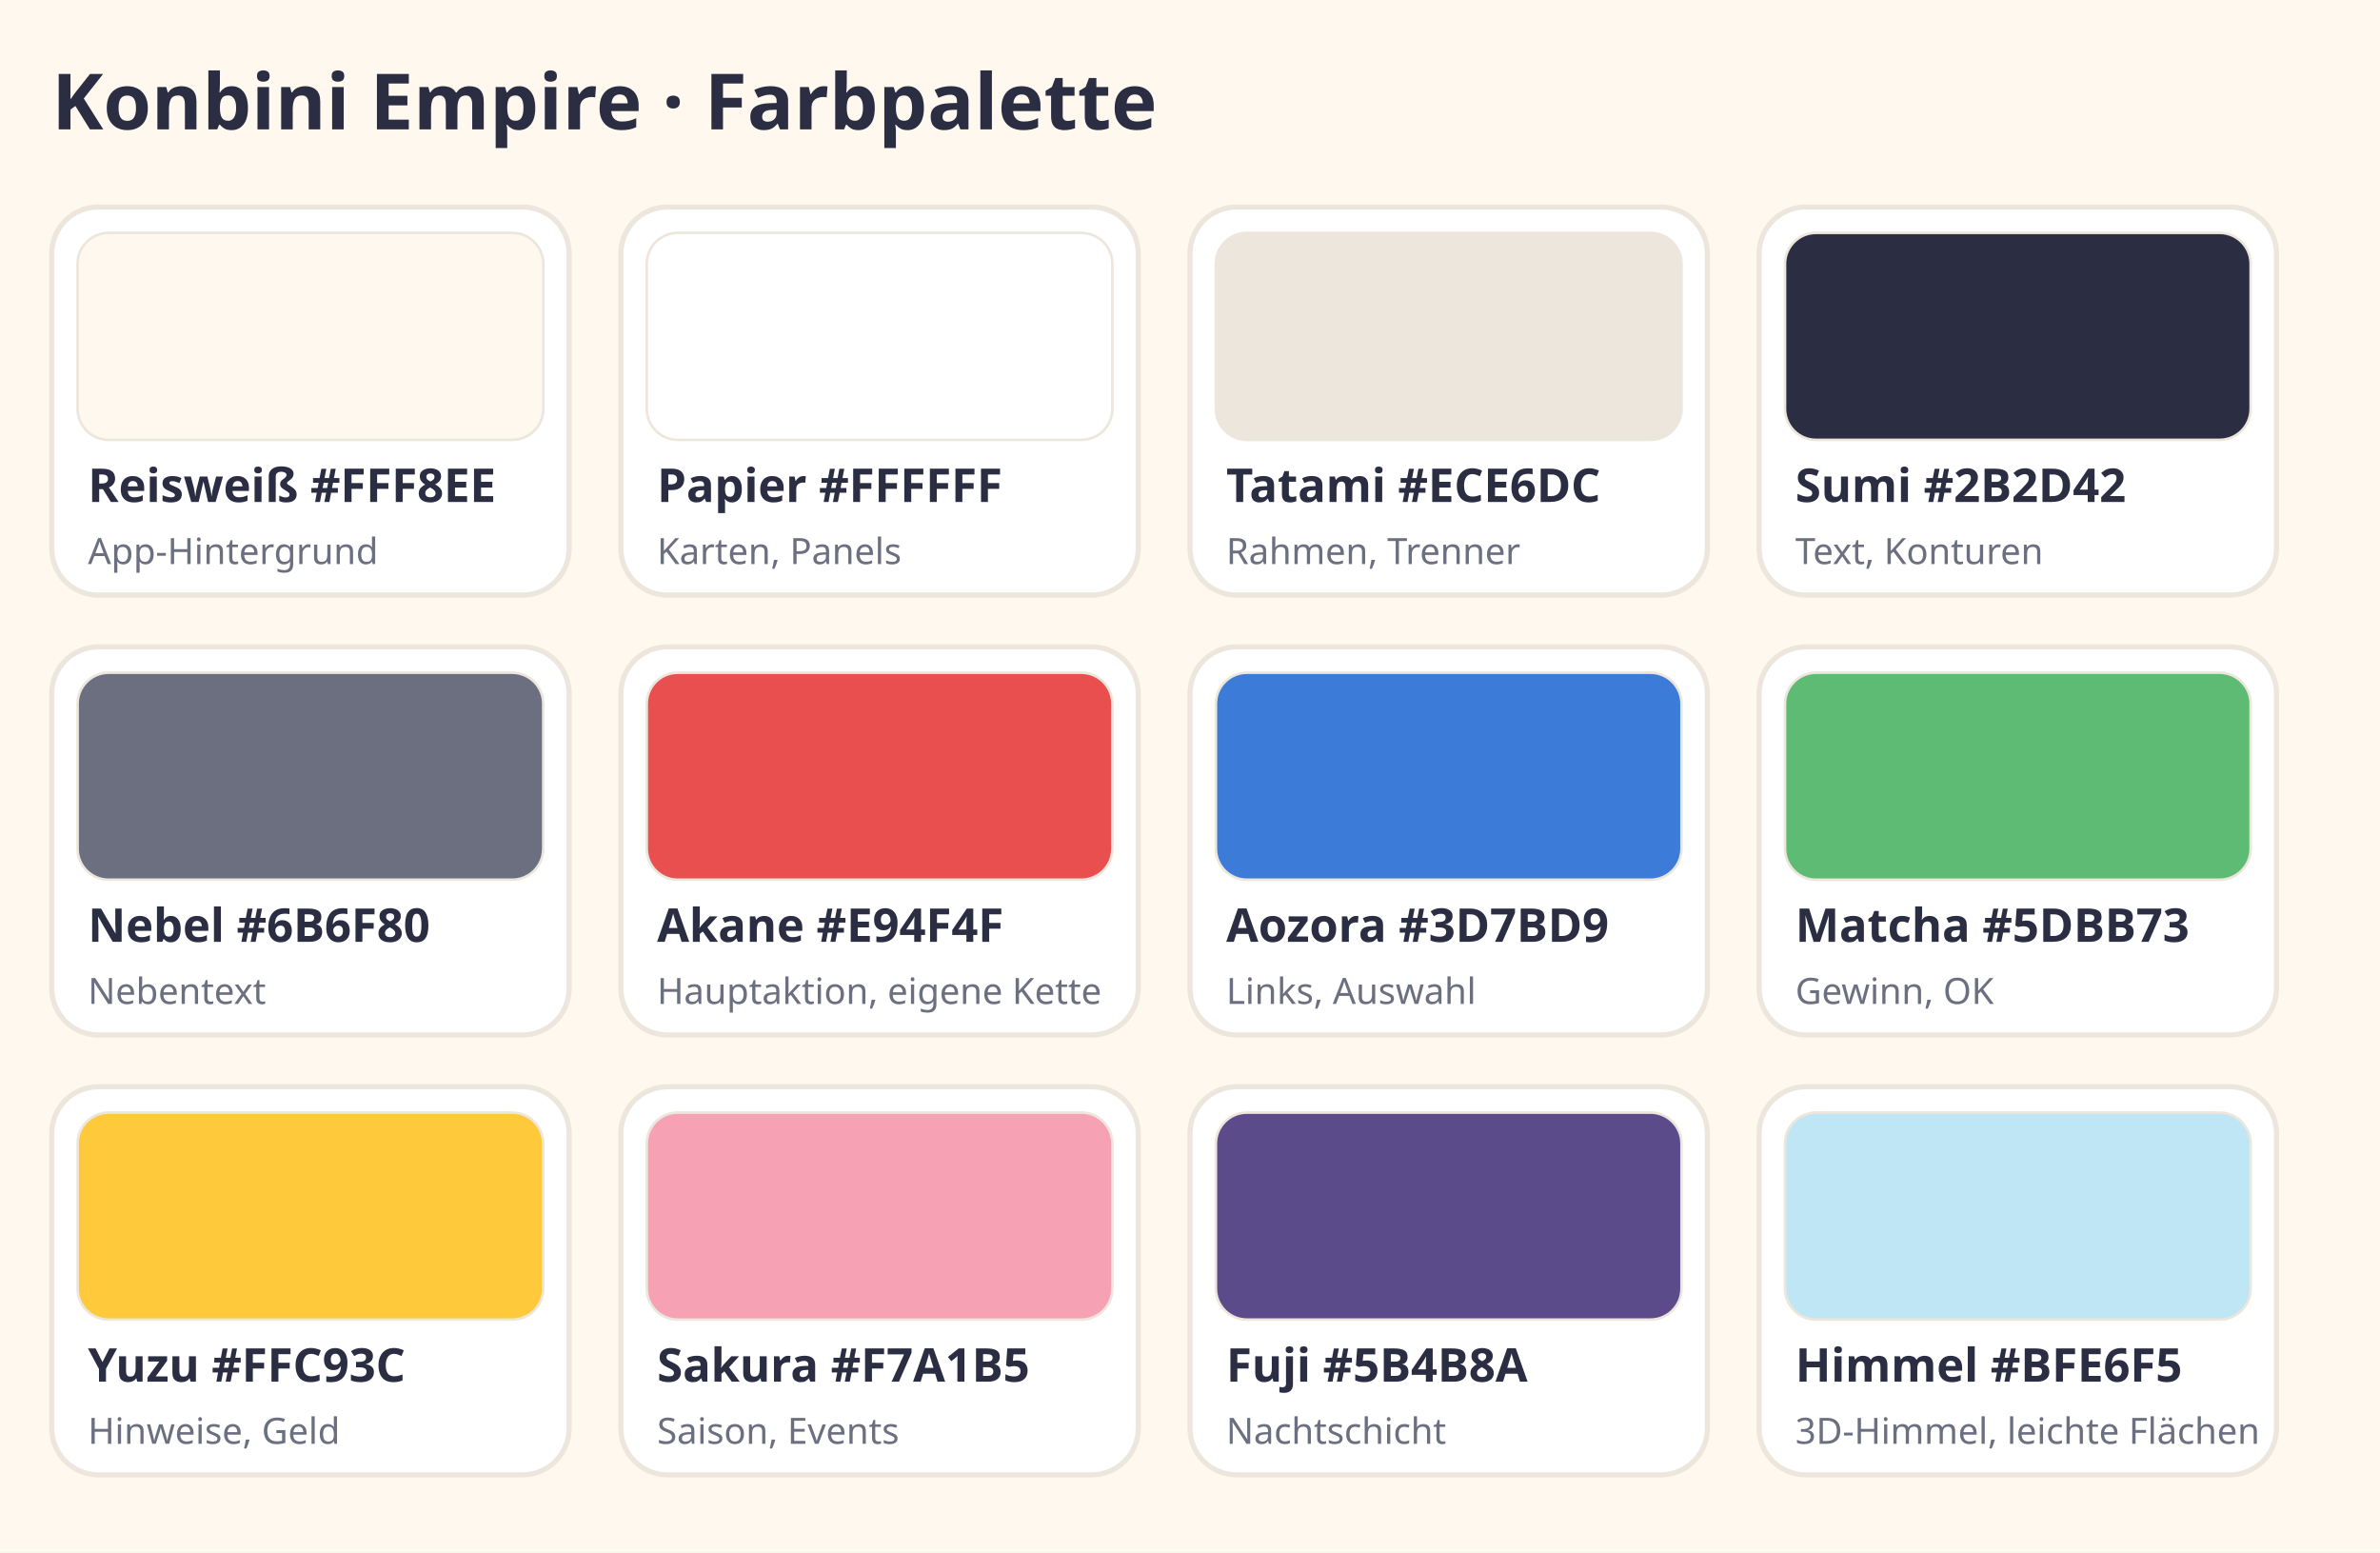
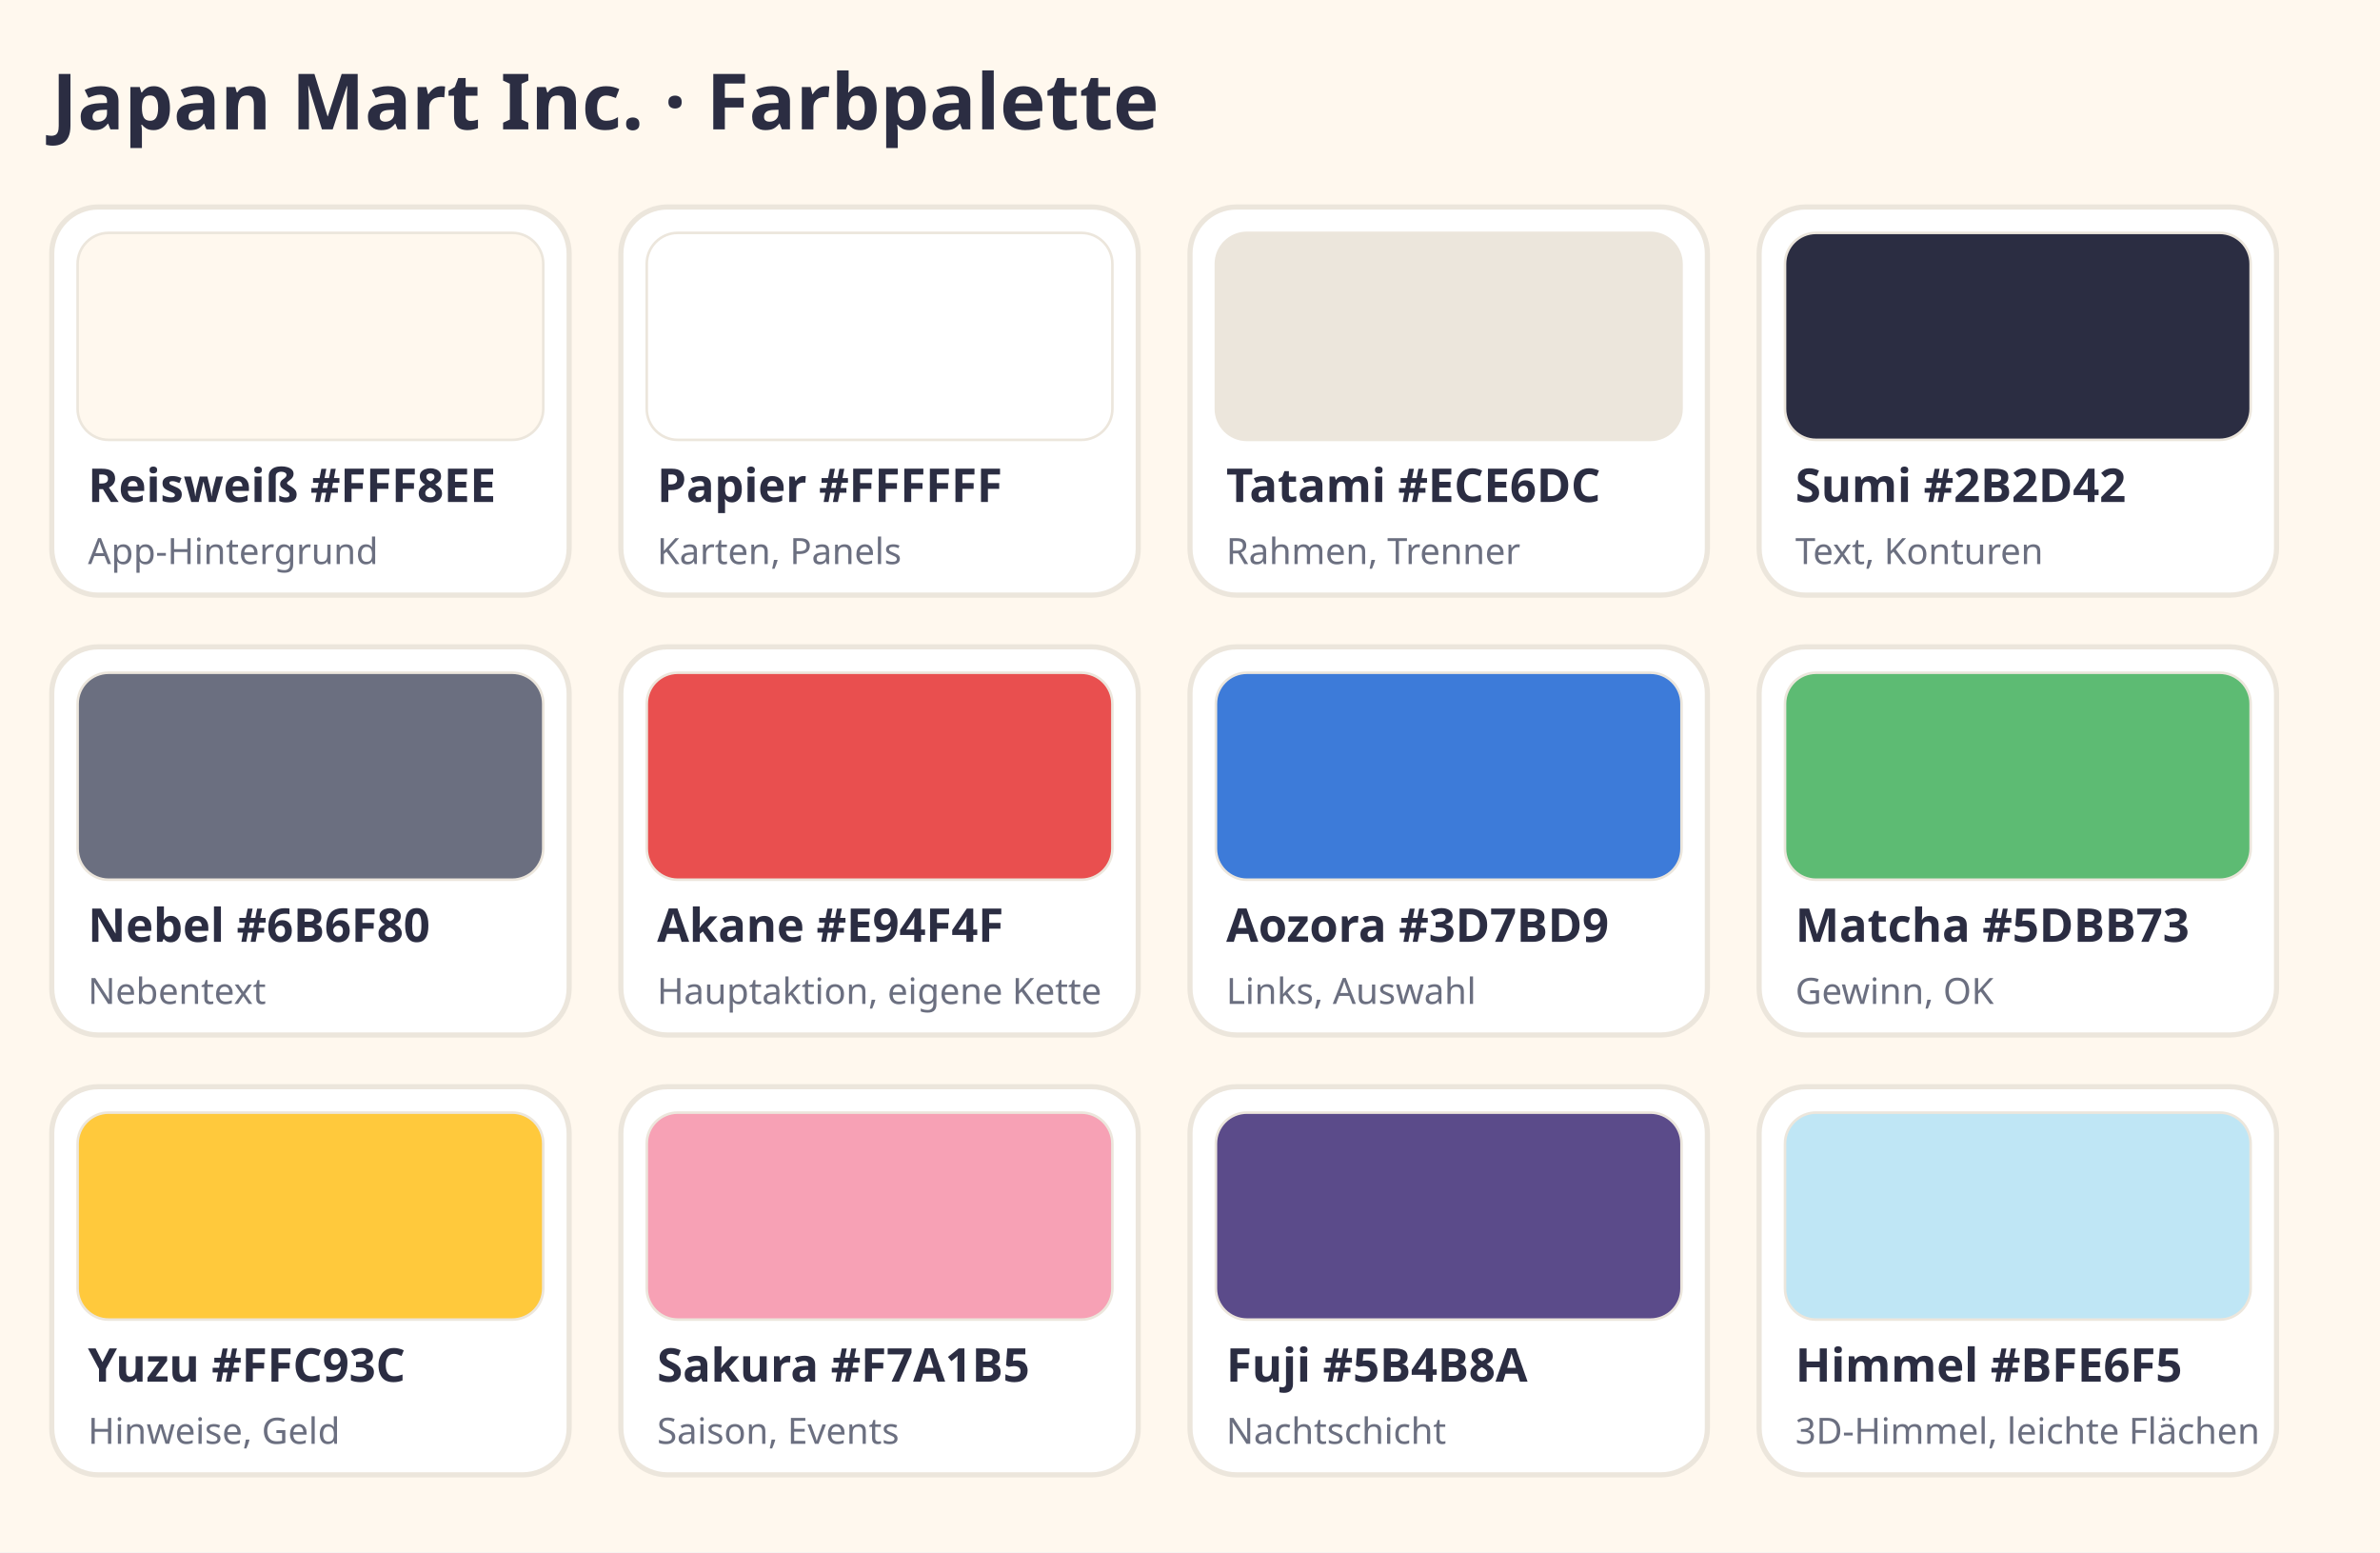
<svg xmlns="http://www.w3.org/2000/svg" width="920" height="600" font-family="Nunito">
  <rect width="100%" height="100%" fill="#FFF8EE" />
-   <text x="20" y="50" font-size="30" font-weight="900" fill="#2B2D42">Konbini Empire · Farbpalette</text>
+   <text x="20" y="50" font-size="30" font-weight="900" fill="#2B2D42">Japan Mart Inc. · Farbpalette</text>
  <rect x="20" y="80" width="200" height="150" rx="18" fill="#fff" stroke="#ECE6DC" stroke-width="2" />
  <rect x="30" y="90" width="180" height="80" rx="12" fill="#FFF8EE" stroke="#ECE6DC" />
  <text x="34" y="194" font-size="18" font-weight="800" fill="#2B2D42">Reisweiß #FFF8EE</text>
  <text x="34" y="218" font-size="14" fill="#6B6F80">App-Hintergrund</text>
  <rect x="240" y="80" width="200" height="150" rx="18" fill="#fff" stroke="#ECE6DC" stroke-width="2" />
  <rect x="250" y="90" width="180" height="80" rx="12" fill="#FFFFFF" stroke="#ECE6DC" />
  <text x="254" y="194" font-size="18" font-weight="800" fill="#2B2D42">Papier #FFFFFF</text>
  <text x="254" y="218" font-size="14" fill="#6B6F80">Karten, Panels</text>
  <rect x="460" y="80" width="200" height="150" rx="18" fill="#fff" stroke="#ECE6DC" stroke-width="2" />
  <rect x="470" y="90" width="180" height="80" rx="12" fill="#ECE6DC" stroke="#ECE6DC" />
  <text x="474" y="194" font-size="18" font-weight="800" fill="#2B2D42">Tatami #ECE6DC</text>
  <text x="474" y="218" font-size="14" fill="#6B6F80">Rahmen, Trenner</text>
  <rect x="680" y="80" width="200" height="150" rx="18" fill="#fff" stroke="#ECE6DC" stroke-width="2" />
  <rect x="690" y="90" width="180" height="80" rx="12" fill="#2B2D42" stroke="#ECE6DC" />
  <text x="694" y="194" font-size="18" font-weight="800" fill="#2B2D42">Sumi #2B2D42</text>
  <text x="694" y="218" font-size="14" fill="#6B6F80">Text, Konturen</text>
  <rect x="20" y="250" width="200" height="150" rx="18" fill="#fff" stroke="#ECE6DC" stroke-width="2" />
  <rect x="30" y="260" width="180" height="80" rx="12" fill="#6B6F80" stroke="#ECE6DC" />
  <text x="34" y="364" font-size="18" font-weight="800" fill="#2B2D42">Nebel #6B6F80</text>
  <text x="34" y="388" font-size="14" fill="#6B6F80">Nebentext</text>
  <rect x="240" y="250" width="200" height="150" rx="18" fill="#fff" stroke="#ECE6DC" stroke-width="2" />
  <rect x="250" y="260" width="180" height="80" rx="12" fill="#E94F4F" stroke="#ECE6DC" />
  <text x="254" y="364" font-size="18" font-weight="800" fill="#2B2D42">Akane #E94F4F</text>
  <text x="254" y="388" font-size="14" fill="#6B6F80">Hauptaktion, eigene Kette</text>
  <rect x="460" y="250" width="200" height="150" rx="18" fill="#fff" stroke="#ECE6DC" stroke-width="2" />
  <rect x="470" y="260" width="180" height="80" rx="12" fill="#3D7BD9" stroke="#ECE6DC" />
  <text x="474" y="364" font-size="18" font-weight="800" fill="#2B2D42">Aozora #3D7BD9</text>
  <text x="474" y="388" font-size="14" fill="#6B6F80">Links, Auswahl</text>
  <rect x="680" y="250" width="200" height="150" rx="18" fill="#fff" stroke="#ECE6DC" stroke-width="2" />
  <rect x="690" y="260" width="180" height="80" rx="12" fill="#5DBB73" stroke="#ECE6DC" />
  <text x="694" y="364" font-size="18" font-weight="800" fill="#2B2D42">Matcha #5DBB73</text>
  <text x="694" y="388" font-size="14" fill="#6B6F80">Gewinn, OK</text>
  <rect x="20" y="420" width="200" height="150" rx="18" fill="#fff" stroke="#ECE6DC" stroke-width="2" />
  <rect x="30" y="430" width="180" height="80" rx="12" fill="#FFC93C" stroke="#ECE6DC" />
  <text x="34" y="534" font-size="18" font-weight="800" fill="#2B2D42">Yuzu #FFC93C</text>
  <text x="34" y="558" font-size="14" fill="#6B6F80">Hinweise, Geld</text>
  <rect x="240" y="420" width="200" height="150" rx="18" fill="#fff" stroke="#ECE6DC" stroke-width="2" />
  <rect x="250" y="430" width="180" height="80" rx="12" fill="#F7A1B5" stroke="#ECE6DC" />
  <text x="254" y="534" font-size="18" font-weight="800" fill="#2B2D42">Sakura #F7A1B5</text>
  <text x="254" y="558" font-size="14" fill="#6B6F80">Saison, Events</text>
  <rect x="460" y="420" width="200" height="150" rx="18" fill="#fff" stroke="#ECE6DC" stroke-width="2" />
  <rect x="470" y="430" width="180" height="80" rx="12" fill="#5B4B8A" stroke="#ECE6DC" />
  <text x="474" y="534" font-size="18" font-weight="800" fill="#2B2D42">Fuji #5B4B8A</text>
  <text x="474" y="558" font-size="14" fill="#6B6F80">Nachtschicht</text>
  <rect x="680" y="420" width="200" height="150" rx="18" fill="#fff" stroke="#ECE6DC" stroke-width="2" />
  <rect x="690" y="430" width="180" height="80" rx="12" fill="#BFE6F5" stroke="#ECE6DC" />
  <text x="694" y="534" font-size="18" font-weight="800" fill="#2B2D42">Himmel #BFE6F5</text>
  <text x="694" y="558" font-size="14" fill="#6B6F80">3D-Himmel, leichte Flächen</text>
</svg>
